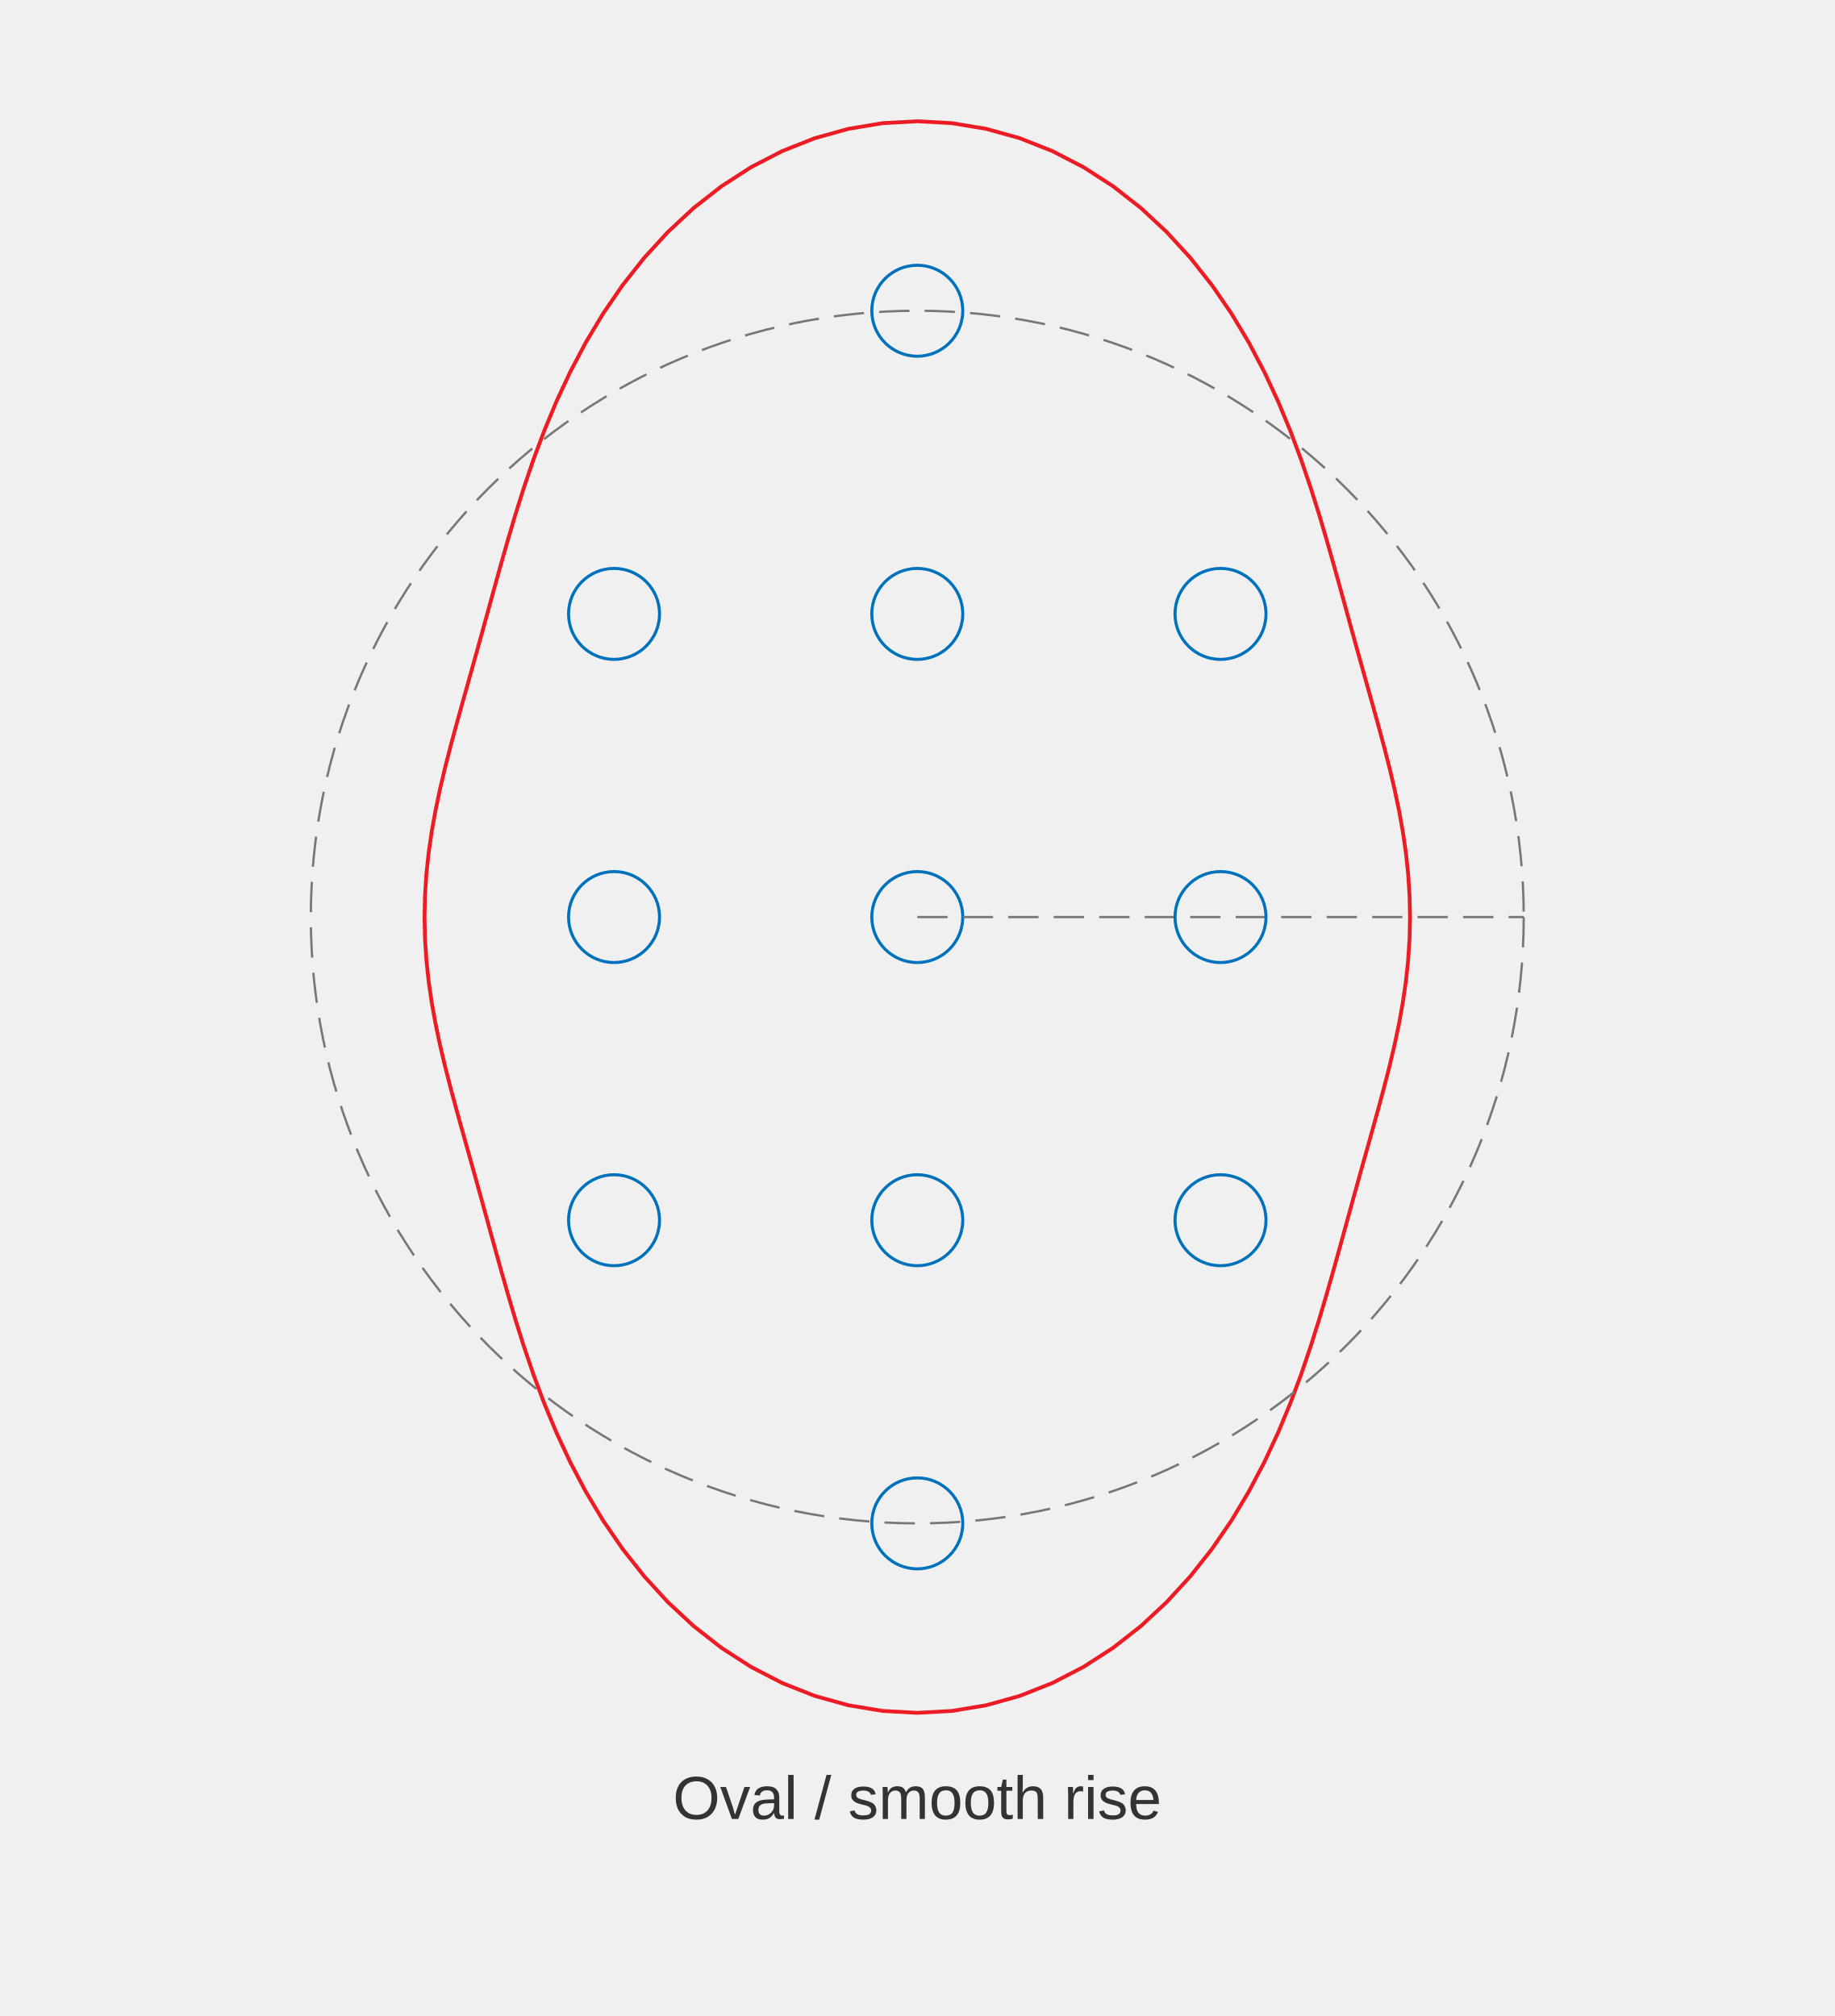
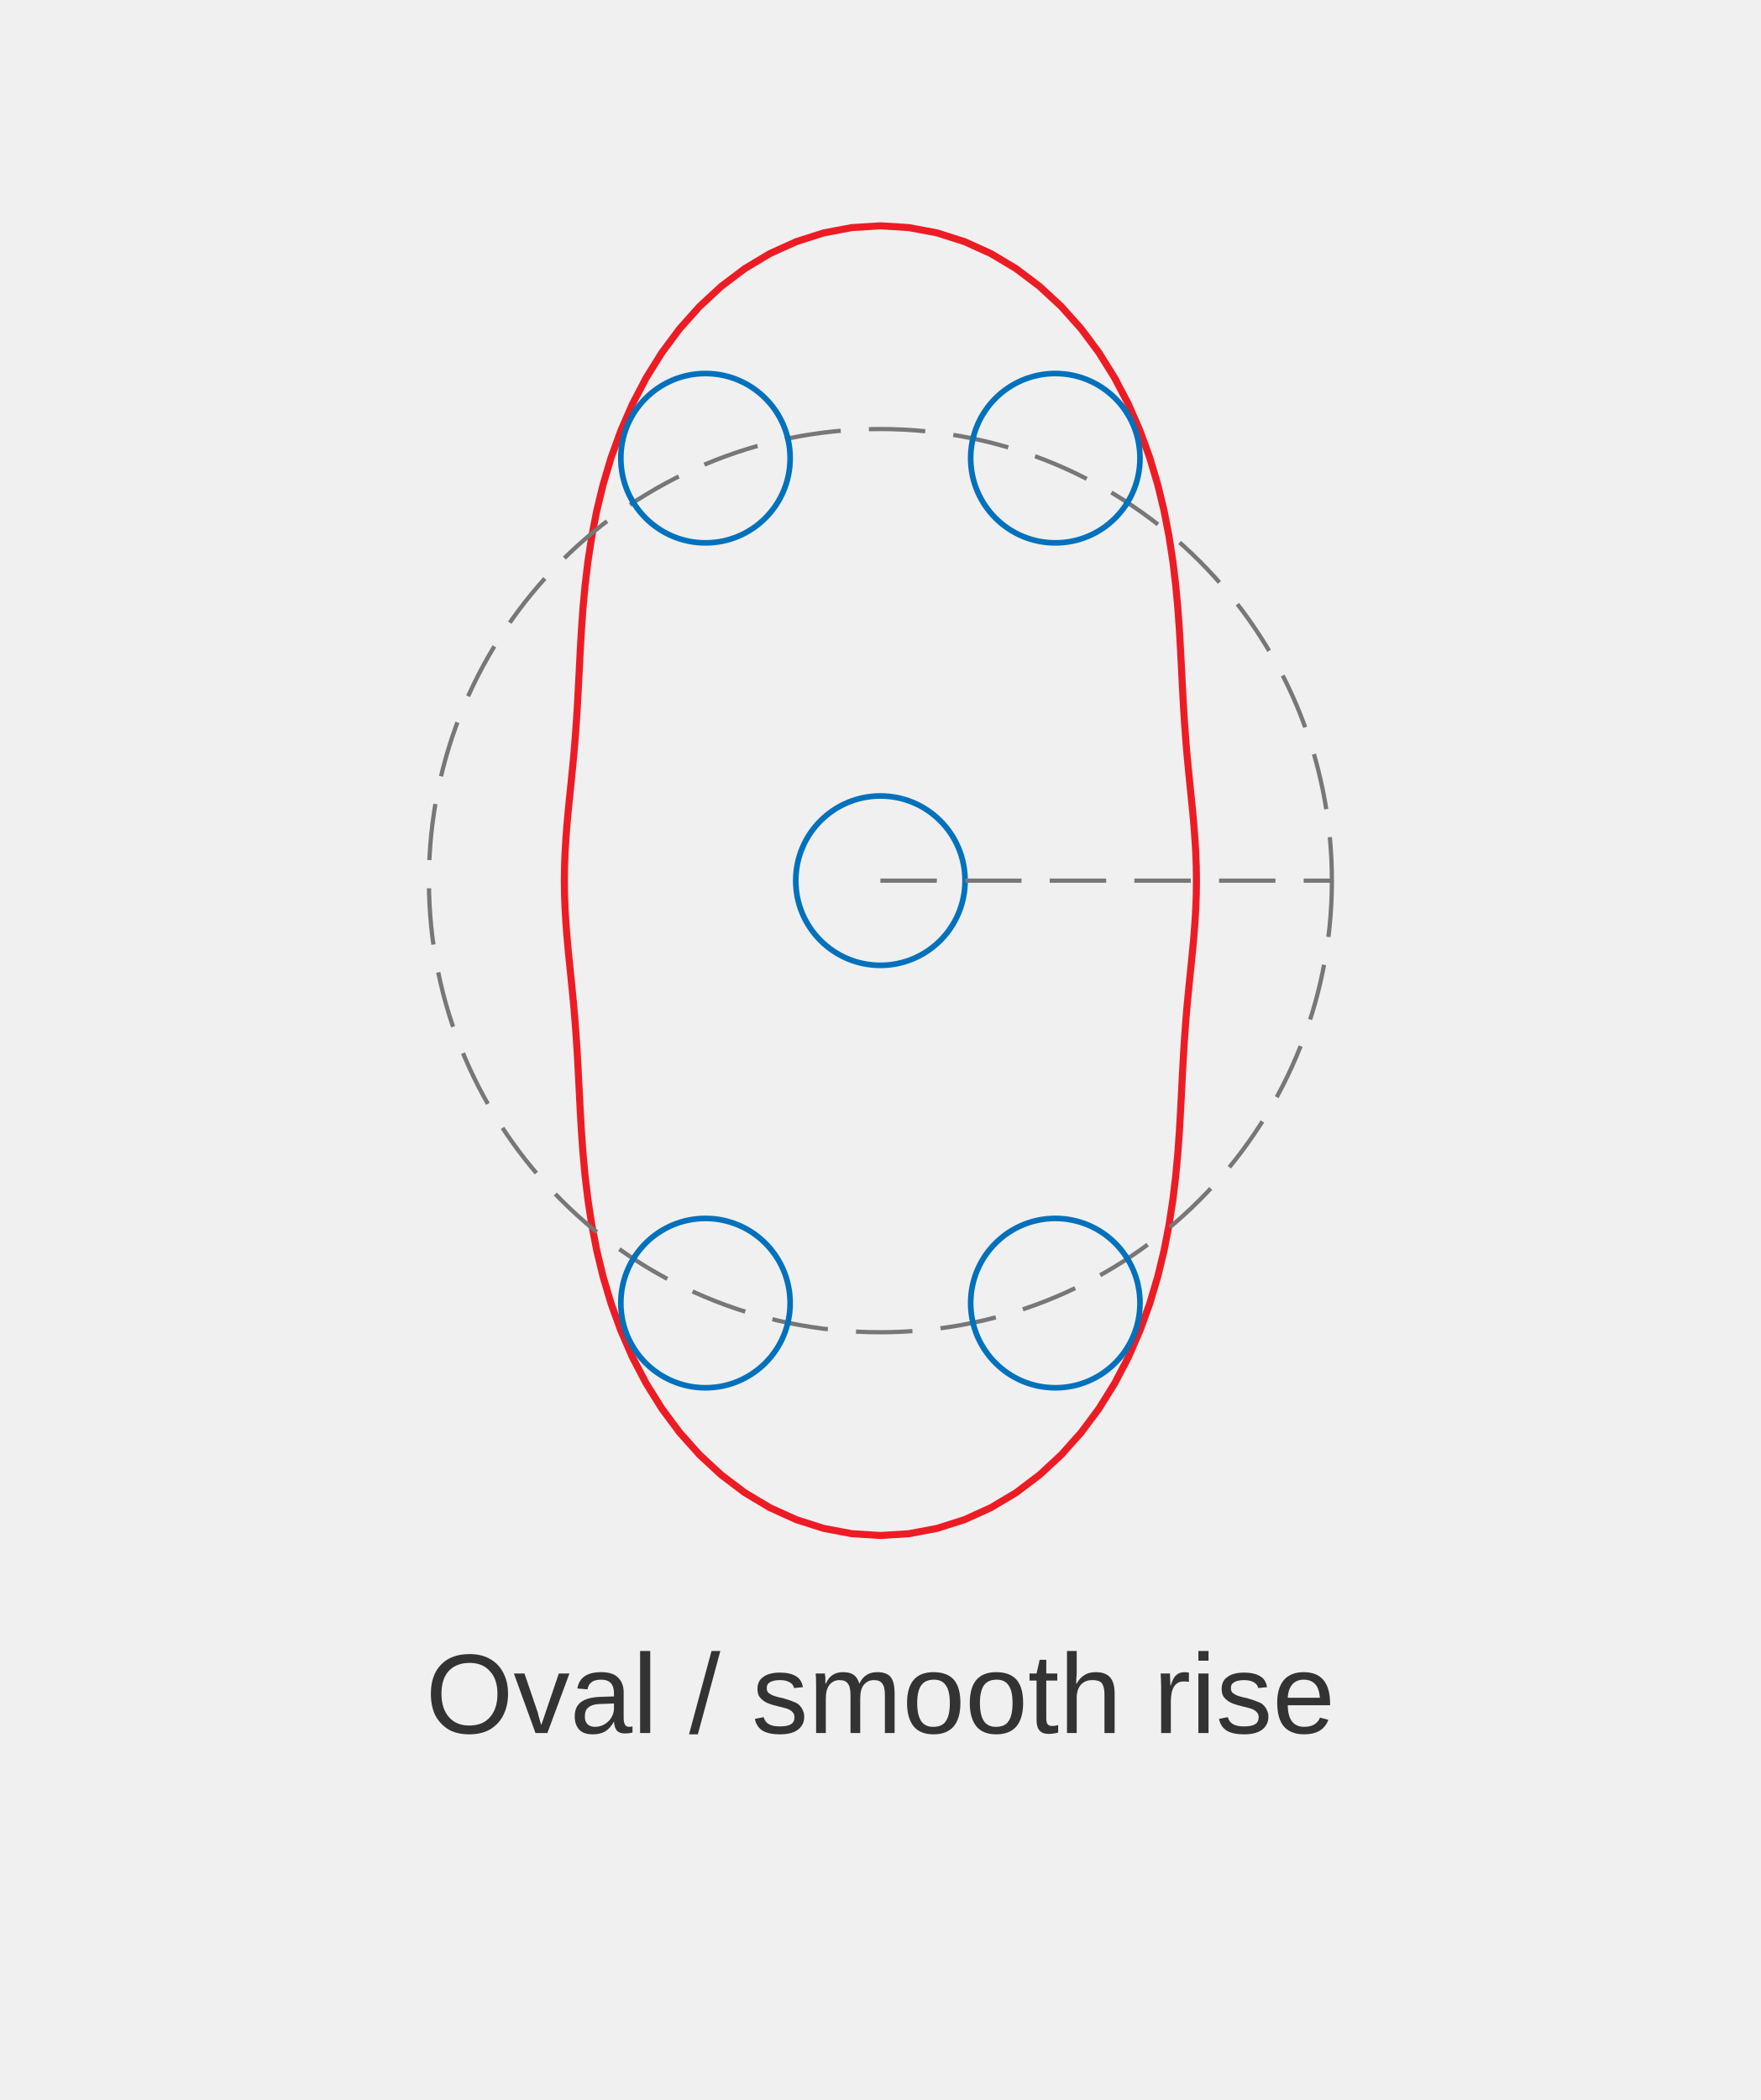
- <svg xmlns="http://www.w3.org/2000/svg" version="1.1" width="121mm" height="133mm" viewBox="0 0 121 133" data-profile-key="motionsmith-ms4n" data-grid-pitch-mm="20" data-hole-diameter-mm="6">
+ <svg xmlns="http://www.w3.org/2000/svg" version="1.1" width="62.4mm" height="74.4mm" viewBox="0 0 62.4 74.4" data-profile-key="motionsmith-ms4n" data-grid-pitch-mm="20" data-hole-diameter-mm="6">
  <defs>
    <style>
      .cut { fill: none; stroke: #ed1c24; stroke-width: 0.25; stroke-miterlimit: 10; }
      .drill { fill: none; stroke: #0071bc; stroke-width: 0.2; stroke-miterlimit: 10; }
      .score { fill: none; stroke: #777777; stroke-width: 0.15; stroke-dasharray: 2 1; }
      .label { fill: #333333; font-family: Arial, Helvetica, sans-serif; font-size: 4px; }
      .tiny { fill: #333333; font-family: Arial, Helvetica, sans-serif; font-size: 3px; }
      .paper { fill: #ffffff; stroke: none; }
    </style>
  </defs>
-   <path d="M 60.5 8 L 62.787 8.126 L 65.049 8.501 L 67.264 9.119 L 69.41 9.968 L 71.467 11.031 L 73.418 12.29 L 75.249 13.723 L 76.949 15.306 L 78.513 17.012 L 79.938 18.816 L 81.224 20.69 L 82.375 22.611 L 83.399 24.555 L 84.306 26.501 L 85.108 28.43 L 85.818 30.328 L 86.449 32.182 L 87.017 33.983 L 87.533 35.729 L 88.012 37.415 L 88.463 39.043 L 88.896 40.617 L 89.316 42.142 L 89.728 43.625 L 90.134 45.073 L 90.533 46.495 L 90.922 47.899 L 91.297 49.291 L 91.652 50.678 L 91.979 52.065 L 92.272 53.456 L 92.524 54.853 L 92.728 56.257 L 92.877 57.667 L 92.969 59.082 L 93 60.5 L 92.969 61.918 L 92.877 63.333 L 92.728 64.743 L 92.524 66.147 L 92.272 67.544 L 91.979 68.935 L 91.652 70.322 L 91.297 71.709 L 90.922 73.101 L 90.533 74.505 L 90.134 75.927 L 89.728 77.375 L 89.316 78.858 L 88.896 80.383 L 88.463 81.957 L 88.012 83.585 L 87.533 85.271 L 87.017 87.017 L 86.449 88.818 L 85.818 90.672 L 85.108 92.57 L 84.306 94.499 L 83.399 96.445 L 82.375 98.389 L 81.224 100.31 L 79.938 102.184 L 78.513 103.988 L 76.949 105.694 L 75.249 107.277 L 73.418 108.71 L 71.467 109.969 L 69.41 111.032 L 67.264 111.881 L 65.049 112.499 L 62.787 112.874 L 60.5 113 L 58.213 112.874 L 55.951 112.499 L 53.736 111.881 L 51.59 111.032 L 49.533 109.969 L 47.582 108.71 L 45.751 107.277 L 44.051 105.694 L 42.487 103.988 L 41.062 102.184 L 39.776 100.31 L 38.625 98.389 L 37.601 96.445 L 36.694 94.499 L 35.892 92.57 L 35.182 90.672 L 34.551 88.818 L 33.983 87.017 L 33.467 85.271 L 32.988 83.585 L 32.537 81.957 L 32.104 80.383 L 31.684 78.858 L 31.272 77.375 L 30.866 75.927 L 30.467 74.505 L 30.078 73.101 L 29.703 71.709 L 29.348 70.322 L 29.021 68.935 L 28.728 67.544 L 28.476 66.147 L 28.272 64.743 L 28.123 63.333 L 28.031 61.918 L 28 60.5 L 28.031 59.082 L 28.123 57.667 L 28.272 56.257 L 28.476 54.853 L 28.728 53.456 L 29.021 52.065 L 29.348 50.678 L 29.703 49.291 L 30.078 47.899 L 30.467 46.495 L 30.866 45.073 L 31.272 43.625 L 31.684 42.142 L 32.104 40.617 L 32.537 39.043 L 32.988 37.415 L 33.467 35.729 L 33.983 33.983 L 34.551 32.182 L 35.182 30.328 L 35.892 28.43 L 36.694 26.501 L 37.601 24.555 L 38.625 22.611 L 39.776 20.69 L 41.062 18.816 L 42.487 17.012 L 44.051 15.306 L 45.751 13.723 L 47.582 12.29 L 49.533 11.031 L 51.59 9.968 L 53.736 9.119 L 55.951 8.501 L 58.213 8.126 Z" class="cut cam-outline" data-cam-key="oval" data-base-radius-mm="40" data-eccentricity-mm="10" data-cam-lobes="2" data-profile-harmonic="0.25" data-rise-deg="120" data-high-dwell-deg="30" data-return-deg="120" data-physical-cam-preset="oval" data-profile-source="automataii.domain.mechanisms.cam.profile.build_pear_cam_profile_from_params" data-profile-sample-count="144" />
-   <circle cx="60.5" cy="60.5" r="3" class="drill axle-hole" data-hole-role="axle" data-hole-diameter-mm="6" />
-   <line x1="60.5" y1="60.5" x2="100.5" y2="60.5" class="score cam-base-radius" />
-   <circle cx="60.5" cy="60.5" r="40" class="score cam-base-circle" />
-   <circle cx="60.5" cy="40.5" r="3" class="drill linkage-hole bracket-hole crank-hole handle-hole" data-hole-role="linkage-bracket-crank-handle" data-attachment-kinds="linkage bracket crank handle" data-hole-diameter-mm="6" data-hole-index="0" data-hole-x-offset-mm="0" data-hole-y-offset-mm="-20" />
-   <circle cx="40.5" cy="60.5" r="3" class="drill linkage-hole bracket-hole crank-hole handle-hole" data-hole-role="linkage-bracket-crank-handle" data-attachment-kinds="linkage bracket crank handle" data-hole-diameter-mm="6" data-hole-index="1" data-hole-x-offset-mm="-20" data-hole-y-offset-mm="0" />
-   <circle cx="80.5" cy="60.5" r="3" class="drill linkage-hole bracket-hole crank-hole handle-hole" data-hole-role="linkage-bracket-crank-handle" data-attachment-kinds="linkage bracket crank handle" data-hole-diameter-mm="6" data-hole-index="2" data-hole-x-offset-mm="20" data-hole-y-offset-mm="0" />
-   <circle cx="60.5" cy="80.5" r="3" class="drill linkage-hole bracket-hole crank-hole handle-hole" data-hole-role="linkage-bracket-crank-handle" data-attachment-kinds="linkage bracket crank handle" data-hole-diameter-mm="6" data-hole-index="3" data-hole-x-offset-mm="0" data-hole-y-offset-mm="20" />
-   <circle cx="40.5" cy="40.5" r="3" class="drill linkage-hole bracket-hole crank-hole handle-hole" data-hole-role="linkage-bracket-crank-handle" data-attachment-kinds="linkage bracket crank handle" data-hole-diameter-mm="6" data-hole-index="4" data-hole-x-offset-mm="-20" data-hole-y-offset-mm="-20" />
-   <circle cx="80.5" cy="40.5" r="3" class="drill linkage-hole bracket-hole crank-hole handle-hole" data-hole-role="linkage-bracket-crank-handle" data-attachment-kinds="linkage bracket crank handle" data-hole-diameter-mm="6" data-hole-index="5" data-hole-x-offset-mm="20" data-hole-y-offset-mm="-20" />
-   <circle cx="40.5" cy="80.5" r="3" class="drill linkage-hole bracket-hole crank-hole handle-hole" data-hole-role="linkage-bracket-crank-handle" data-attachment-kinds="linkage bracket crank handle" data-hole-diameter-mm="6" data-hole-index="6" data-hole-x-offset-mm="-20" data-hole-y-offset-mm="20" />
-   <circle cx="80.5" cy="80.5" r="3" class="drill linkage-hole bracket-hole crank-hole handle-hole" data-hole-role="linkage-bracket-crank-handle" data-attachment-kinds="linkage bracket crank handle" data-hole-diameter-mm="6" data-hole-index="7" data-hole-x-offset-mm="20" data-hole-y-offset-mm="20" />
-   <circle cx="60.5" cy="20.5" r="3" class="drill linkage-hole bracket-hole crank-hole handle-hole" data-hole-role="linkage-bracket-crank-handle" data-attachment-kinds="linkage bracket crank handle" data-hole-diameter-mm="6" data-hole-index="8" data-hole-x-offset-mm="0" data-hole-y-offset-mm="-40" />
-   <circle cx="60.5" cy="100.5" r="3" class="drill linkage-hole bracket-hole crank-hole handle-hole" data-hole-role="linkage-bracket-crank-handle" data-attachment-kinds="linkage bracket crank handle" data-hole-diameter-mm="6" data-hole-index="9" data-hole-x-offset-mm="0" data-hole-y-offset-mm="40" />
-   <text x="60.5" y="120" class="label" text-anchor="middle">Oval / smooth rise</text>
+   <path d="M 31.2 8 L 32.21 8.063 L 33.208 8.251 L 34.181 8.561 L 35.117 8.985 L 36.007 9.517 L 36.841 10.147 L 37.613 10.862 L 38.316 11.65 L 38.947 12.498 L 39.504 13.393 L 39.988 14.319 L 40.4 15.265 L 40.745 16.218 L 41.027 17.166 L 41.253 18.099 L 41.429 19.009 L 41.564 19.889 L 41.665 20.735 L 41.74 21.542 L 41.795 22.31 L 41.837 23.038 L 41.872 23.727 L 41.905 24.38 L 41.939 25 L 41.976 25.591 L 42.017 26.156 L 42.062 26.701 L 42.112 27.228 L 42.163 27.743 L 42.215 28.248 L 42.265 28.747 L 42.31 29.241 L 42.347 29.732 L 42.376 30.222 L 42.394 30.711 L 42.4 31.2 L 42.394 31.689 L 42.376 32.178 L 42.347 32.668 L 42.31 33.159 L 42.265 33.653 L 42.215 34.152 L 42.163 34.657 L 42.112 35.172 L 42.062 35.699 L 42.017 36.244 L 41.976 36.809 L 41.939 37.4 L 41.905 38.02 L 41.872 38.673 L 41.837 39.362 L 41.795 40.09 L 41.74 40.858 L 41.665 41.665 L 41.564 42.511 L 41.429 43.391 L 41.253 44.301 L 41.027 45.234 L 40.745 46.182 L 40.4 47.135 L 39.988 48.081 L 39.504 49.007 L 38.947 49.902 L 38.316 50.75 L 37.613 51.538 L 36.841 52.253 L 36.007 52.883 L 35.117 53.415 L 34.181 53.839 L 33.208 54.149 L 32.21 54.337 L 31.2 54.4 L 30.19 54.337 L 29.192 54.149 L 28.219 53.839 L 27.283 53.415 L 26.393 52.883 L 25.559 52.253 L 24.787 51.538 L 24.084 50.75 L 23.453 49.902 L 22.896 49.007 L 22.412 48.081 L 22 47.135 L 21.655 46.182 L 21.373 45.234 L 21.147 44.301 L 20.971 43.391 L 20.836 42.511 L 20.735 41.665 L 20.66 40.858 L 20.605 40.09 L 20.563 39.362 L 20.528 38.673 L 20.495 38.02 L 20.461 37.4 L 20.424 36.809 L 20.383 36.244 L 20.338 35.699 L 20.288 35.172 L 20.237 34.657 L 20.185 34.152 L 20.135 33.653 L 20.09 33.159 L 20.053 32.668 L 20.024 32.178 L 20.006 31.689 L 20 31.2 L 20.006 30.711 L 20.024 30.222 L 20.053 29.732 L 20.09 29.241 L 20.135 28.747 L 20.185 28.248 L 20.237 27.743 L 20.288 27.228 L 20.338 26.701 L 20.383 26.156 L 20.424 25.591 L 20.461 25 L 20.495 24.38 L 20.528 23.727 L 20.563 23.038 L 20.605 22.31 L 20.66 21.542 L 20.735 20.735 L 20.836 19.889 L 20.971 19.009 L 21.147 18.099 L 21.373 17.166 L 21.655 16.218 L 22 15.265 L 22.412 14.319 L 22.896 13.393 L 23.453 12.498 L 24.084 11.65 L 24.787 10.862 L 25.559 10.147 L 26.393 9.517 L 27.283 8.985 L 28.219 8.561 L 29.192 8.251 L 30.19 8.063 Z" class="cut cam-outline" data-cam-key="oval" data-base-radius-mm="16" data-eccentricity-mm="6" data-cam-lobes="2" data-profile-harmonic="0.2" data-rise-deg="120" data-high-dwell-deg="30" data-return-deg="120" data-physical-cam-preset="oval" data-profile-source="automataii.domain.mechanisms.cam.profile.build_pear_cam_profile_from_params" data-profile-sample-count="144" />
+   <circle cx="31.2" cy="31.2" r="3" class="drill axle-hole" data-hole-role="axle" data-hole-diameter-mm="6" />
+   <line x1="31.2" y1="31.2" x2="47.2" y2="31.2" class="score cam-base-radius" />
+   <circle cx="31.2" cy="31.2" r="16" class="score cam-base-circle" />
+   <circle cx="37.399" cy="46.167" r="3" class="drill linkage-hole bracket-hole crank-hole handle-hole" data-hole-role="linkage-bracket-crank-handle" data-attachment-kinds="linkage bracket crank handle" data-hole-diameter-mm="6" data-hole-index="0" data-hole-x-offset-mm="6.199" data-hole-y-offset-mm="14.967" />
+   <circle cx="25.001" cy="46.167" r="3" class="drill linkage-hole bracket-hole crank-hole handle-hole" data-hole-role="linkage-bracket-crank-handle" data-attachment-kinds="linkage bracket crank handle" data-hole-diameter-mm="6" data-hole-index="1" data-hole-x-offset-mm="-6.199" data-hole-y-offset-mm="14.967" />
+   <circle cx="25.001" cy="16.233" r="3" class="drill linkage-hole bracket-hole crank-hole handle-hole" data-hole-role="linkage-bracket-crank-handle" data-attachment-kinds="linkage bracket crank handle" data-hole-diameter-mm="6" data-hole-index="2" data-hole-x-offset-mm="-6.199" data-hole-y-offset-mm="-14.967" />
+   <circle cx="37.399" cy="16.233" r="3" class="drill linkage-hole bracket-hole crank-hole handle-hole" data-hole-role="linkage-bracket-crank-handle" data-attachment-kinds="linkage bracket crank handle" data-hole-diameter-mm="6" data-hole-index="3" data-hole-x-offset-mm="6.199" data-hole-y-offset-mm="-14.967" />
+   <text x="31.2" y="61.4" class="label" text-anchor="middle">Oval / smooth rise</text>
</svg>
